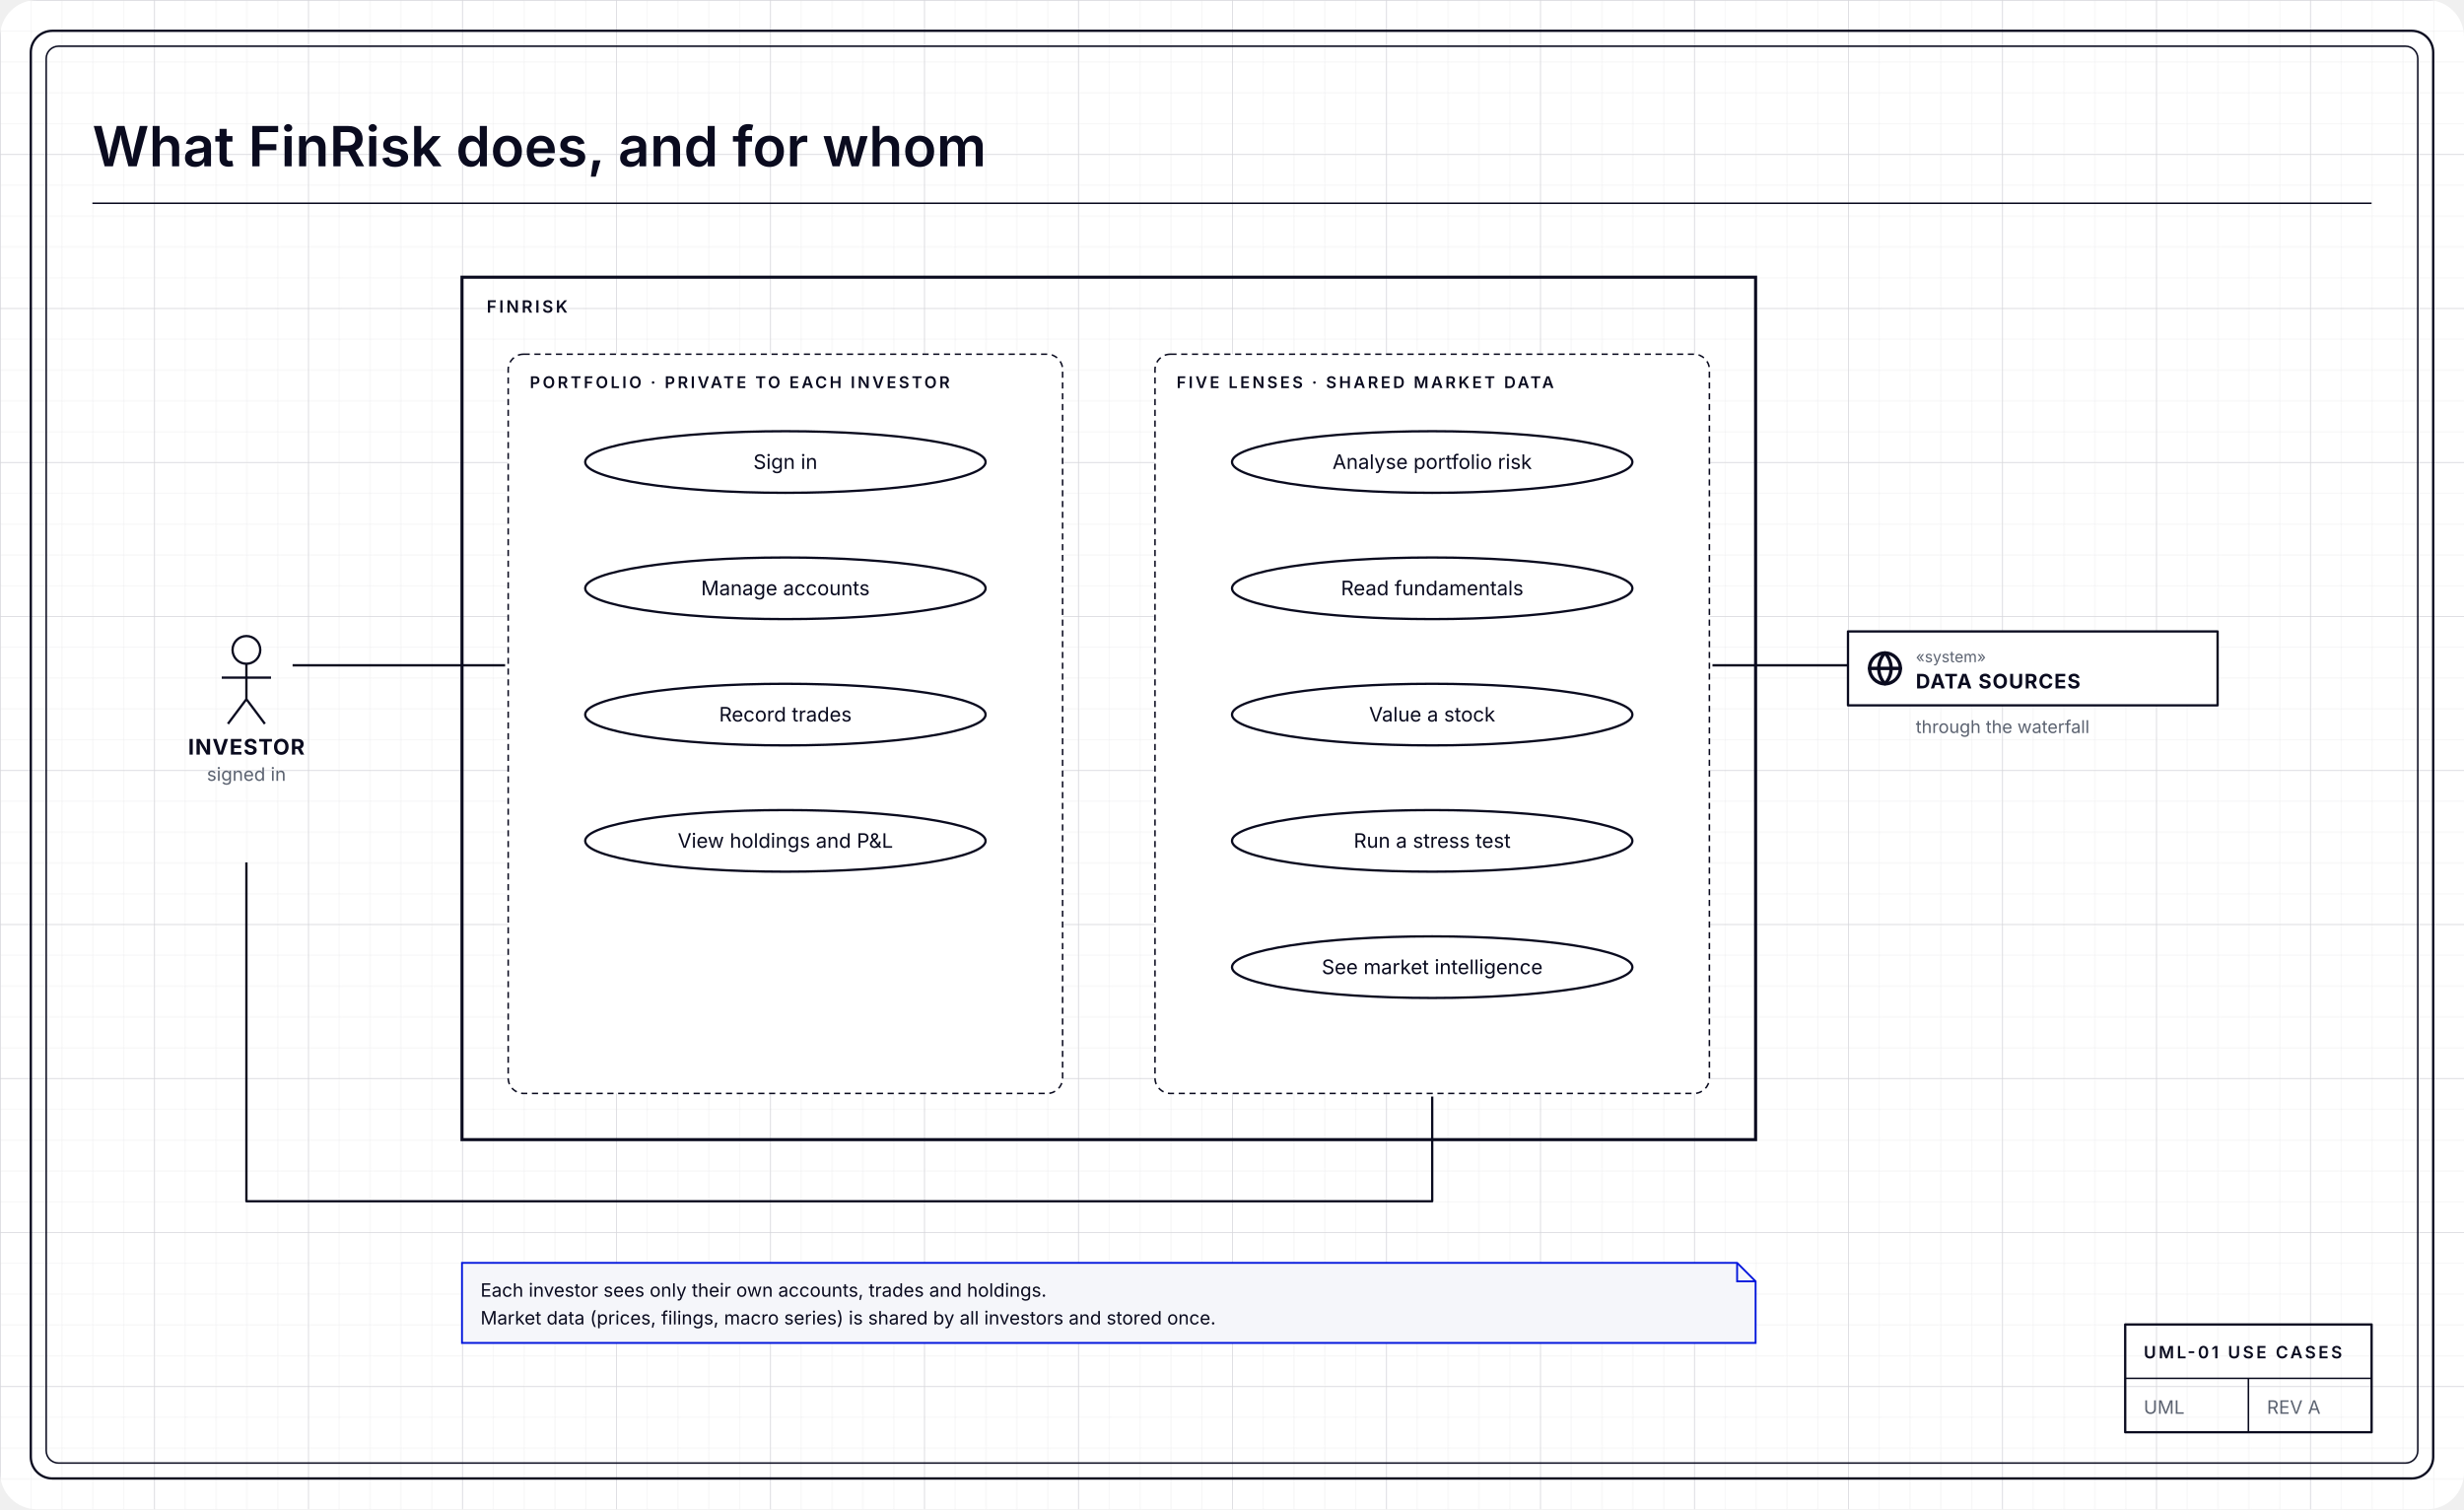
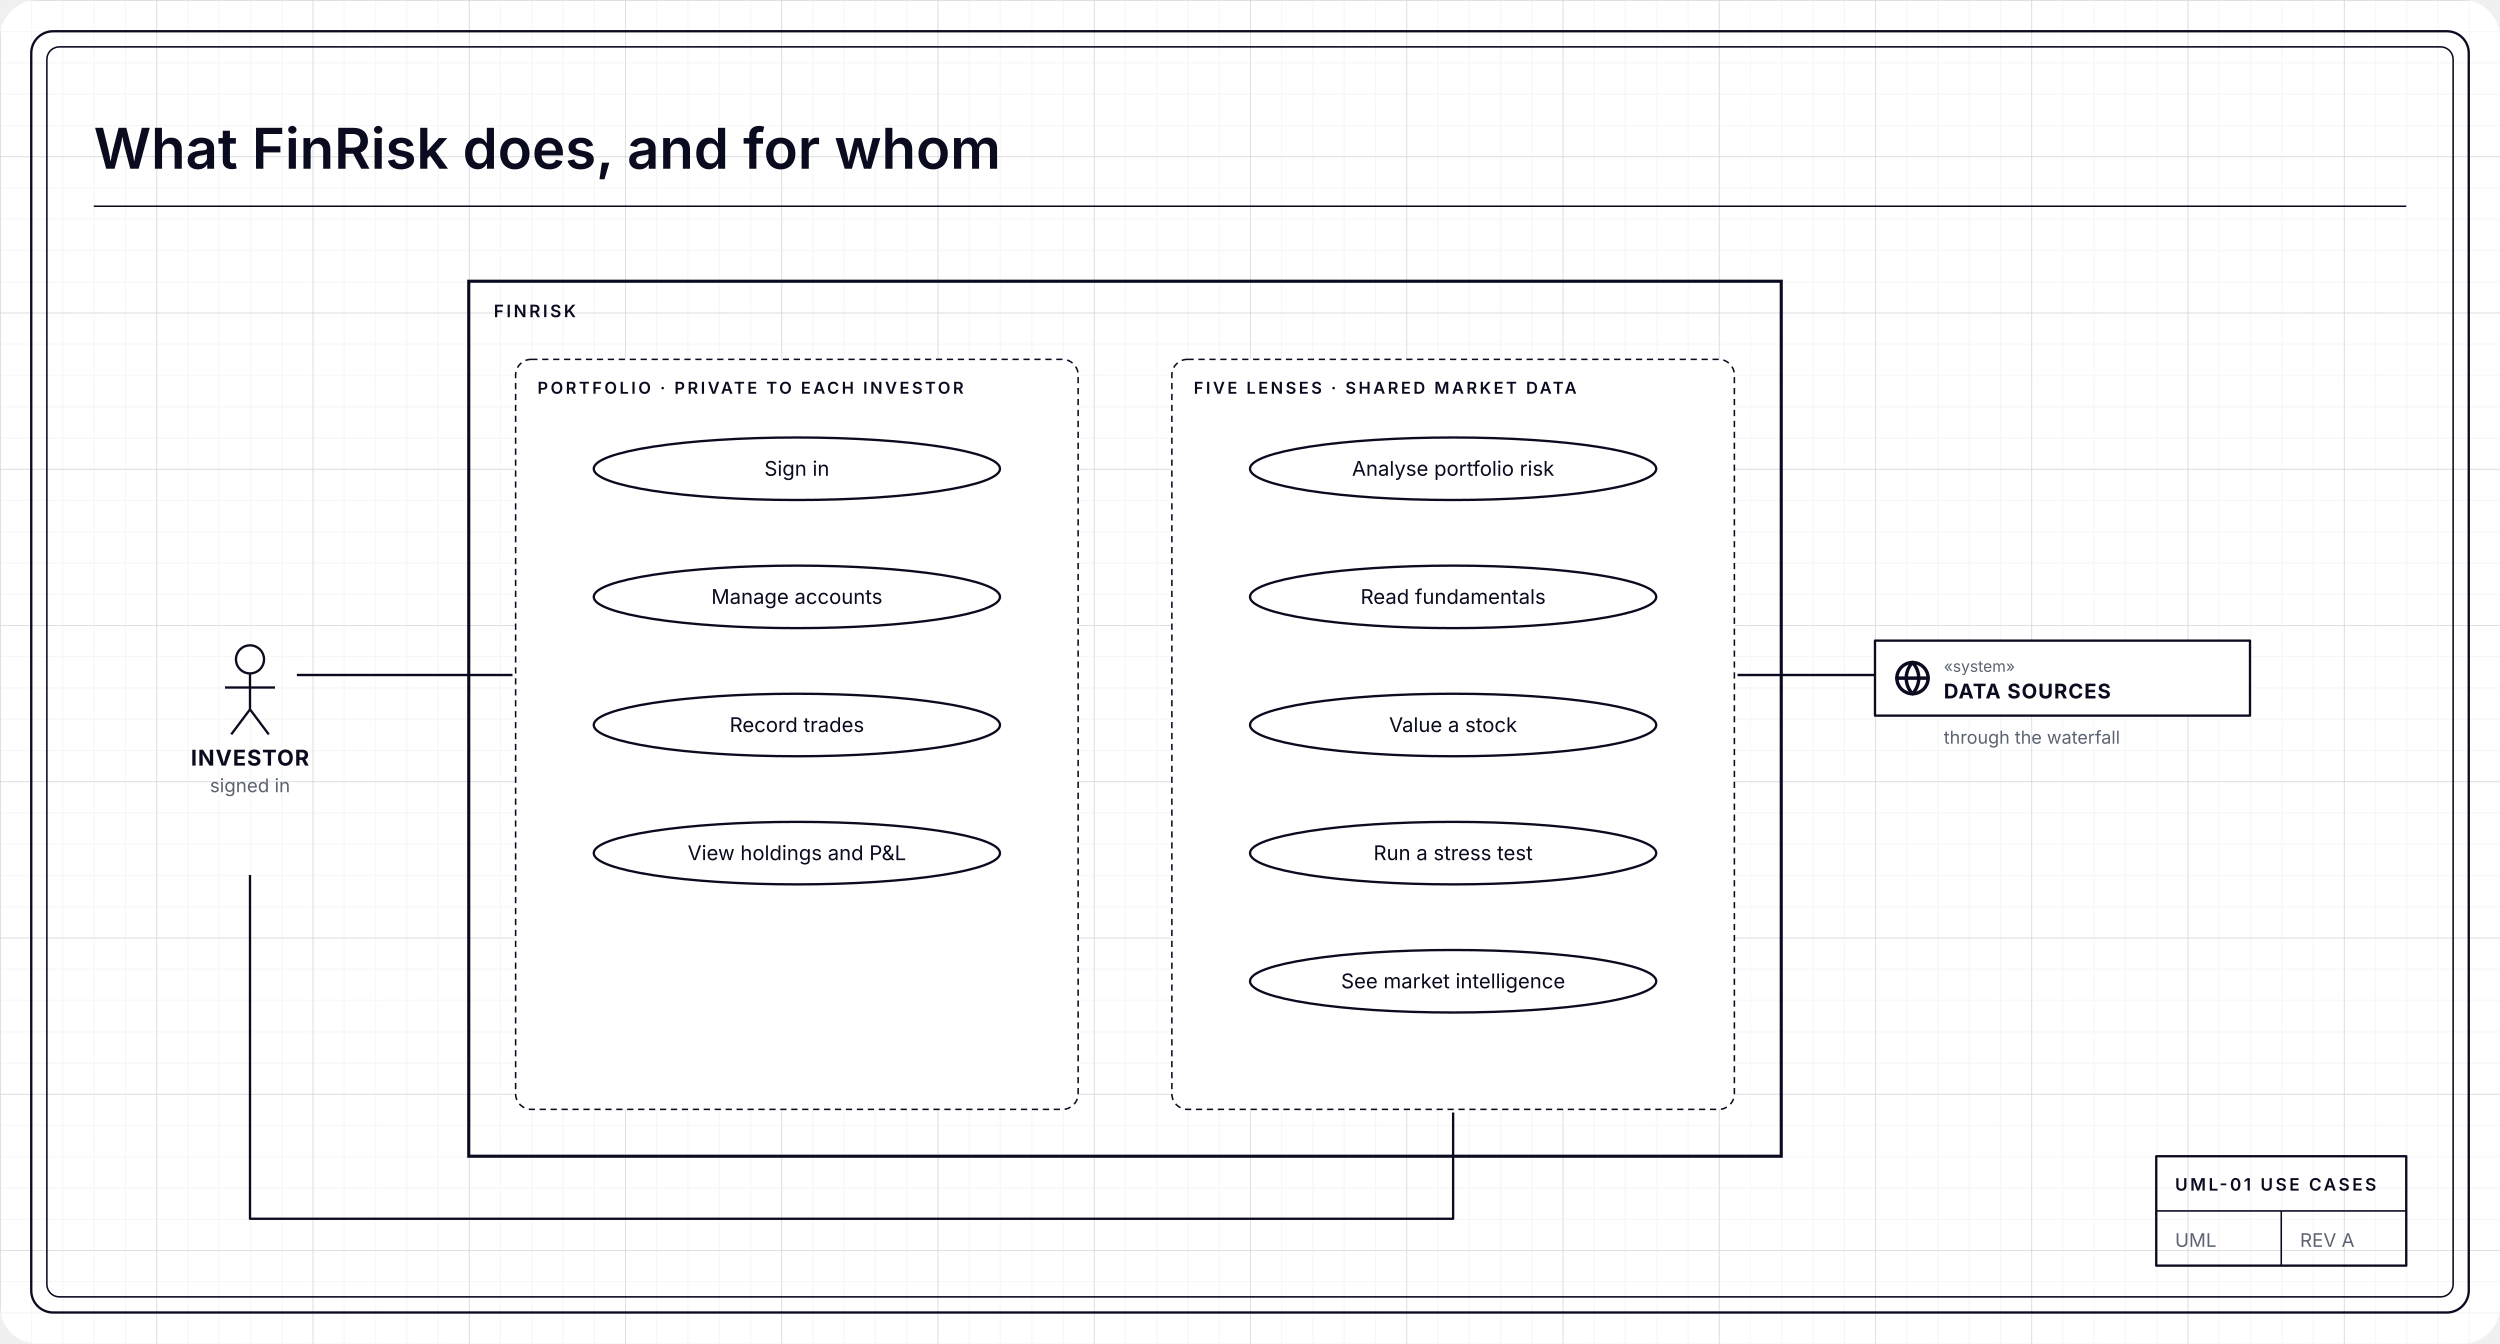
- <svg xmlns="http://www.w3.org/2000/svg" viewBox="0 0 1600 980" width="1600" height="980" font-family="Inter, Helvetica, Arial, sans-serif">
+ <svg xmlns="http://www.w3.org/2000/svg" viewBox="0 0 1600 860" width="1600" height="860" font-family="Inter, Helvetica, Arial, sans-serif">
  <defs>
    <pattern id="minor" width="20" height="20" patternUnits="userSpaceOnUse">
      <path d="M20 0H0V20" fill="none" stroke="#ebebed" stroke-width="0.6" />
    </pattern>
    <pattern id="major" width="100" height="100" patternUnits="userSpaceOnUse">
      <rect width="100" height="100" fill="url(#minor)" />
      <path d="M100 0H0V100" fill="none" stroke="#d8d8db" stroke-width="0.9" />
    </pattern>
    <marker id="ae" viewBox="0 0 10 10" refX="9" refY="5" markerWidth="9" markerHeight="9" orient="auto">
      <path d="M0 1L10 5L0 9z" fill="#0a0b1f" />
    </marker>
    <clipPath id="sheetclip">
-       <rect width="1600" height="980" rx="24" />
+       <rect width="1600" height="860" rx="24" />
    </clipPath>
  </defs>
  <style>
.ink{stroke:#0a0b1f;fill:none;stroke-width:1.5;stroke-linejoin:round}.thin{stroke:#0a0b1f;fill:none;stroke-width:1}
.acc{stroke:#0014dc;fill:none;stroke-width:2}.dash{stroke:#0a0b1f;fill:none;stroke-width:1;stroke-dasharray:4 3}
.t{fill:#0a0b1f;font-size:11px;letter-spacing:1.6px;font-weight:600}.h{fill:#0a0b1f;font-size:15px;font-weight:700;letter-spacing:.6px}
.s{fill:#5b6270;font-size:12px}.n{fill:#0014dc;font-size:9.5px;font-weight:700;text-anchor:middle}
</style>
  <g clip-path="url(#sheetclip)">
-     <rect width="1600" height="980" fill="#ffffff" />
-     <rect width="1600" height="980" fill="url(#major)" />
-     <rect x="20" y="20" width="1560" height="940" rx="14" class="ink" />
-     <rect x="30" y="30" width="1540" height="920" rx="8" class="thin" />
+     <rect width="1600" height="860" fill="#ffffff" />
+     <rect width="1600" height="860" fill="url(#major)" />
+     <rect x="20" y="20" width="1560" height="820" rx="14" class="ink" />
+     <rect x="30" y="30" width="1540" height="800" rx="8" class="thin" />
    <text x="60" y="108" fill="#0a0b1f" font-size="36" font-weight="600">What FinRisk does, and for whom</text>
    <line x1="60" y1="132" x2="1540" y2="132" class="thin" />
    <defs>
      <marker id="tri" viewBox="0 0 14 14" refX="13" refY="7" markerWidth="14" markerHeight="14" orient="auto-start-reverse">
        <path d="M1 1L13 7L1 13z" fill="#fff" stroke="#0a0b1f" stroke-width="1.3" />
      </marker>
      <marker id="dia" viewBox="0 0 18 10" refX="17" refY="5" markerWidth="18" markerHeight="10" orient="auto-start-reverse">
        <path d="M1 5L9 1L17 5L9 9z" fill="#0a0b1f" />
      </marker>
      <marker id="open" viewBox="0 0 10 10" refX="9" refY="5" markerWidth="10" markerHeight="10" orient="auto-start-reverse">
        <path d="M1 1L9 5L1 9" fill="none" stroke="#0a0b1f" stroke-width="1.4" />
      </marker>
      <marker id="one" viewBox="0 0 14 14" refX="13" refY="7" markerWidth="14" markerHeight="14" orient="auto-start-reverse">
        <path d="M6 1V13M10 1V13" stroke="#0a0b1f" stroke-width="1.3" />
      </marker>
      <marker id="many" viewBox="0 0 16 16" refX="15" refY="8" markerWidth="16" markerHeight="16" orient="auto-start-reverse">
        <path d="M15 1L3 8L15 15M3 8H15M1 2V14" fill="none" stroke="#0a0b1f" stroke-width="1.3" />
      </marker>
    </defs>
    <rect x="300" y="180" width="840" height="560" style="fill:none;stroke:#0a0b1f;stroke-width:2" />
    <text x="316" y="203" class="t" text-anchor="start" style="">FINRISK</text>
    <rect x="330" y="230" width="360" height="480" rx="10" class="dash" style="fill:#fff" />
    <text x="344" y="252" class="t" text-anchor="start" style="font-size:10.5px">PORTFOLIO · PRIVATE TO EACH INVESTOR</text>
    <ellipse cx="510.0" cy="300" rx="130" ry="20" class="ink" style="fill:#fff" />
    <text x="510.0" y="304.5" class="s" text-anchor="middle" style="font-size:13px;fill:#0a0b1f">Sign in</text>
    <ellipse cx="510.0" cy="382" rx="130" ry="20" class="ink" style="fill:#fff" />
    <text x="510.0" y="386.5" class="s" text-anchor="middle" style="font-size:13px;fill:#0a0b1f">Manage accounts</text>
    <ellipse cx="510.0" cy="464" rx="130" ry="20" class="ink" style="fill:#fff" />
    <text x="510.0" y="468.5" class="s" text-anchor="middle" style="font-size:13px;fill:#0a0b1f">Record trades</text>
    <ellipse cx="510.0" cy="546" rx="130" ry="20" class="ink" style="fill:#fff" />
    <text x="510.0" y="550.5" class="s" text-anchor="middle" style="font-size:13px;fill:#0a0b1f">View holdings and P&amp;L</text>
    <rect x="750" y="230" width="360" height="480" rx="10" class="dash" style="fill:#fff" />
    <text x="764" y="252" class="t" text-anchor="start" style="font-size:10.5px">FIVE LENSES · SHARED MARKET DATA</text>
    <ellipse cx="930.0" cy="300" rx="130" ry="20" class="ink" style="fill:#fff" />
    <text x="930.0" y="304.5" class="s" text-anchor="middle" style="font-size:13px;fill:#0a0b1f">Analyse portfolio risk</text>
    <ellipse cx="930.0" cy="382" rx="130" ry="20" class="ink" style="fill:#fff" />
    <text x="930.0" y="386.5" class="s" text-anchor="middle" style="font-size:13px;fill:#0a0b1f">Read fundamentals</text>
    <ellipse cx="930.0" cy="464" rx="130" ry="20" class="ink" style="fill:#fff" />
    <text x="930.0" y="468.5" class="s" text-anchor="middle" style="font-size:13px;fill:#0a0b1f">Value a stock</text>
    <ellipse cx="930.0" cy="546" rx="130" ry="20" class="ink" style="fill:#fff" />
    <text x="930.0" y="550.5" class="s" text-anchor="middle" style="font-size:13px;fill:#0a0b1f">Run a stress test</text>
    <ellipse cx="930.0" cy="628" rx="130" ry="20" class="ink" style="fill:#fff" />
    <text x="930.0" y="632.5" class="s" text-anchor="middle" style="font-size:13px;fill:#0a0b1f">See market intelligence</text>
    <circle cx="160" cy="422" r="9" class="ink" style="fill:#fff" />
    <path d="M160 431 V454 M144 440 H176 M160 454 L148 470 M160 454 L172 470" class="ink" />
    <text x="160" y="490" class="h" text-anchor="middle" style="font-size:14px">INVESTOR</text>
    <text x="160" y="507" class="s" text-anchor="middle" style="">signed in</text>
    <path d="M190 432 H328" class="ink" style="" />
    <path d="M160 560 V780 H930 V712" class="ink" style="" />
    <rect x="1200" y="410" width="240" height="48" class="ink" style="fill:#fff" />
    <svg x="1212" y="422" width="24" height="24" viewBox="0 0 24 24" fill="none" stroke="#0a0b1f" stroke-width="2.2" stroke-linecap="round" stroke-linejoin="round">
      <circle cx="12" cy="12" r="10" />
      <path d="M12 2a14.5 14.5 0 0 0 0 20 14.5 14.5 0 0 0 0-20" />
      <path d="M2 12h20" />
    </svg>
    <text x="1244" y="430" class="s" text-anchor="start" style="font-size:10px">«system»</text>
    <text x="1244" y="447" class="h" text-anchor="start" style="font-size:13px">DATA SOURCES</text>
    <text x="1244" y="476" class="s" text-anchor="start" style="font-size:11.5px">through the waterfall</text>
    <path d="M1200 432 H1112" class="ink" style="" />
-     <path d="M300 820 H1128 L1140 832 V872 H300 Z" style="fill:#f5f6fa;stroke:#0014dc;stroke-width:1.2" />
-     <path d="M1128 820 V832 H1140" style="fill:none;stroke:#0014dc;stroke-width:1.2" />
-     <text x="312" y="842" class="s" text-anchor="start" style="font-size:12px;fill:#0a0b1f">Each investor sees only their own accounts, trades and holdings.</text>
-     <text x="312" y="860" class="s" text-anchor="start" style="font-size:12px;fill:#0a0b1f">Market data (prices, filings, macro series) is shared by all investors and stored once.</text>
-     <rect x="1380" y="860" width="160" height="70" class="ink" />
-     <line x1="1380" y1="895" x2="1540" y2="895" class="thin" />
-     <line x1="1460" y1="895" x2="1460" y2="930" class="thin" />
-     <text x="1392" y="882" class="t">UML-01 USE CASES</text>
-     <text x="1392" y="918" class="s">UML</text>
-     <text x="1472" y="918" class="s">REV A</text>
+     <rect x="1380" y="740" width="160" height="70" class="ink" />
+     <line x1="1380" y1="775" x2="1540" y2="775" class="thin" />
+     <line x1="1460" y1="775" x2="1460" y2="810" class="thin" />
+     <text x="1392" y="762" class="t">UML-01 USE CASES</text>
+     <text x="1392" y="798" class="s">UML</text>
+     <text x="1472" y="798" class="s">REV A</text>
  </g>
</svg>
